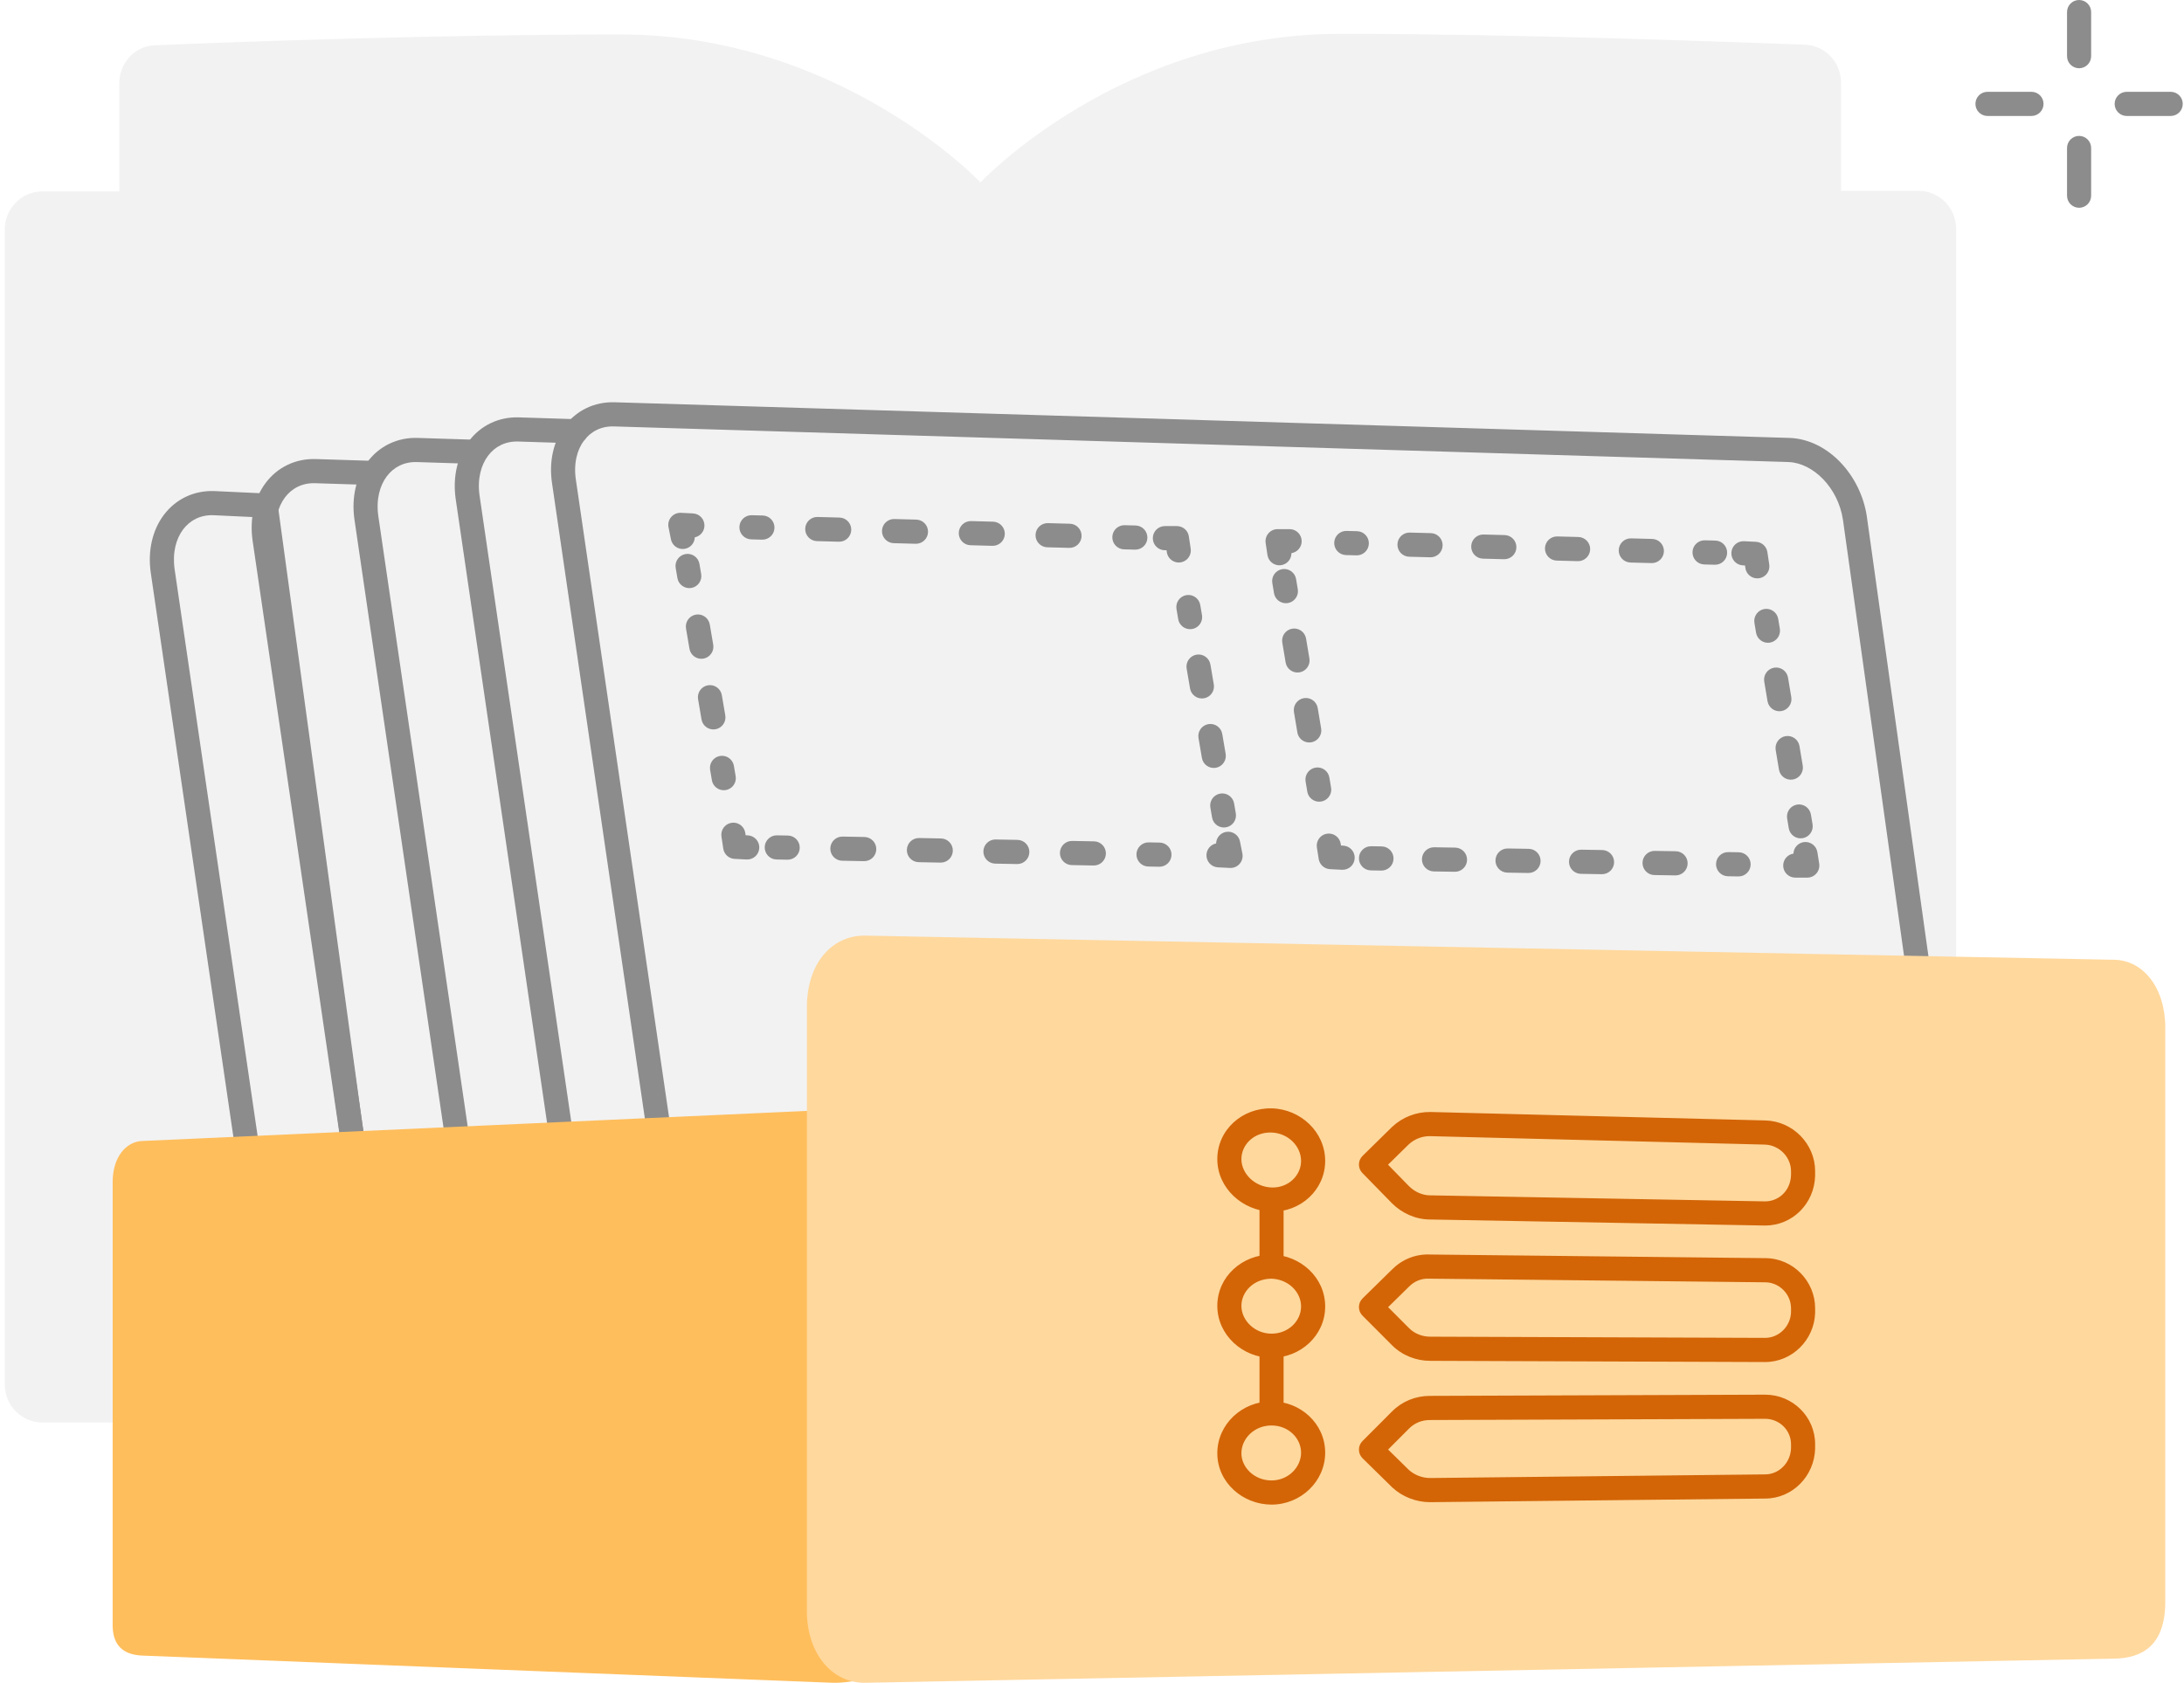
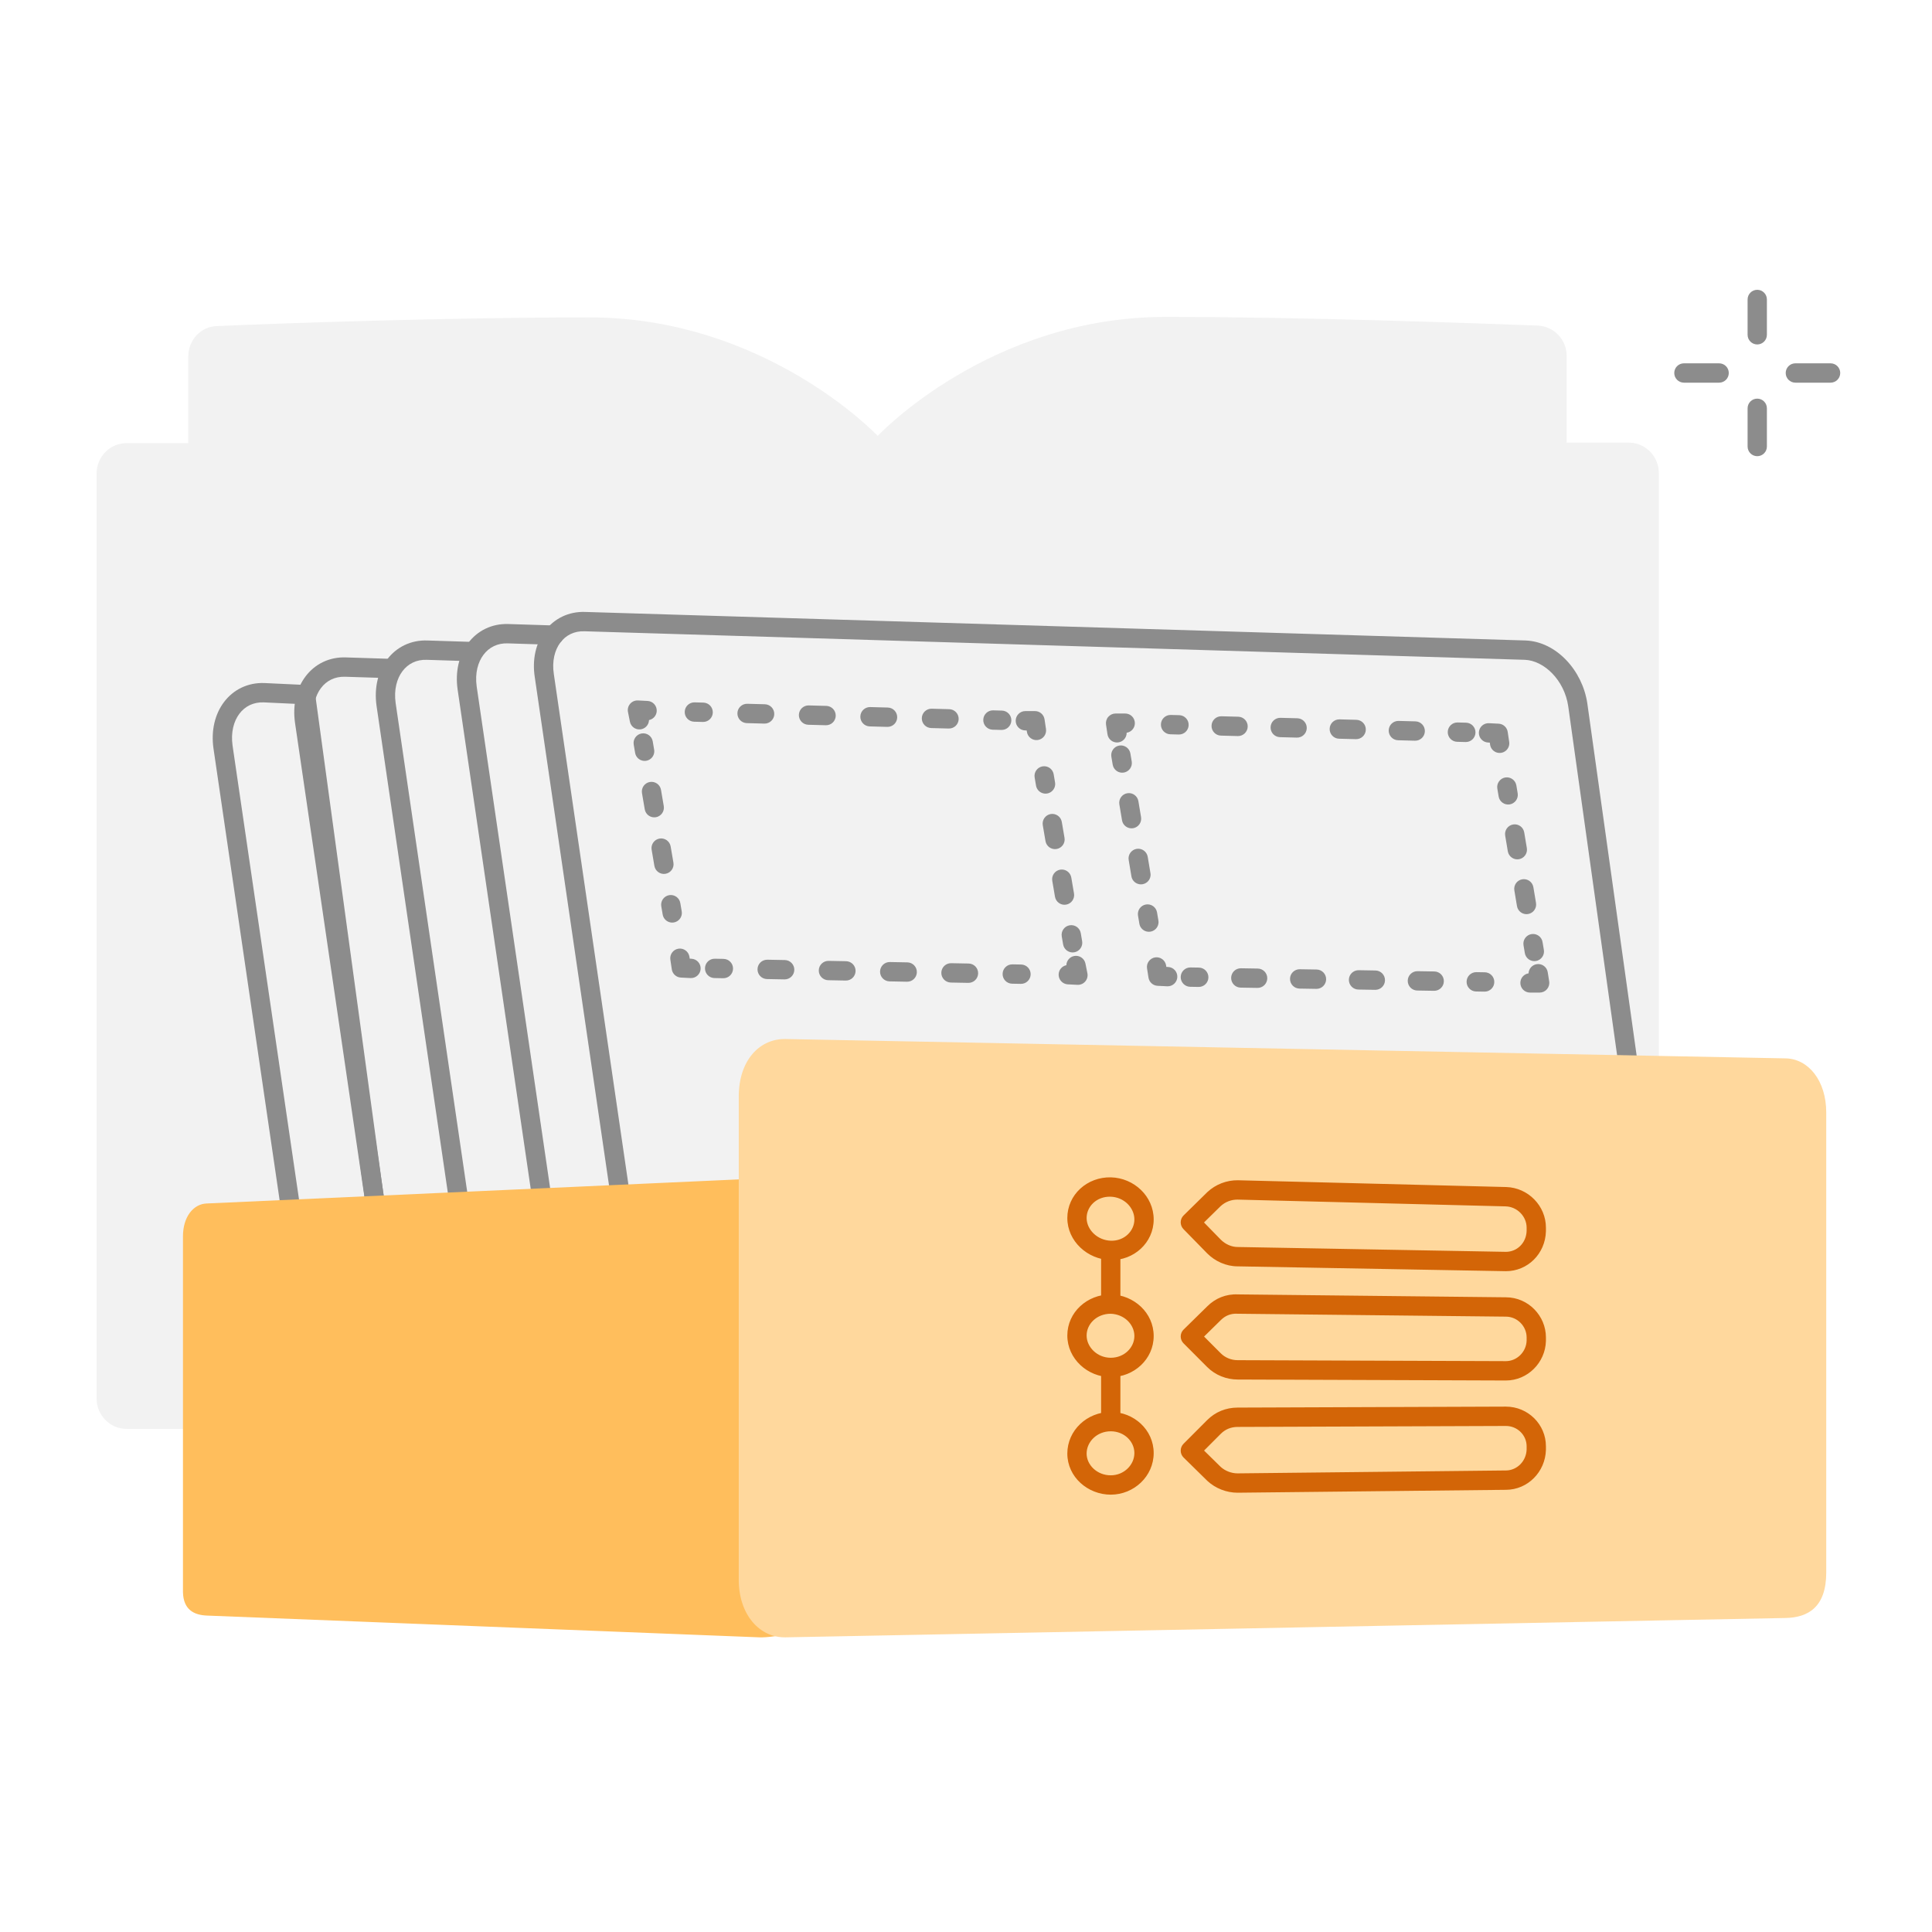
- <svg xmlns="http://www.w3.org/2000/svg" width="362" height="279" fill="none" viewBox="0 0 362 279">
-   <path fill="#F2F2F2" d="M305.155 31.646V13.721c0-3.405-2.597-6.109-5.894-6.31-13.685-.5-48.346-1.802-77.114-1.802-36.56 0-59.634 24.635-59.634 24.635S139.338 5.71 102.779 5.71c-28.668 0-63.43 1.201-77.115 1.802-3.296.1-5.893 2.904-5.893 6.309v17.925H6.985c-3.396 0-6.193 2.804-6.193 6.31v191.47c0 3.505 2.797 6.309 6.193 6.309H318.04c3.397 0 6.194-2.804 6.194-6.309V37.956c0-3.506-2.797-6.31-6.194-6.31z" />
-   <path fill="#8C8C8C" fill-rule="evenodd" d="M86.064 69.2h.005l9.48.3a2 2 0 0 1 1.935 2.065 2 2 0 0 1-2.06 1.938l-9.498-.3c-2.137-.077-3.868.821-5.018 2.339-1.168 1.542-1.808 3.838-1.424 6.59l.001.006 19.778 135.086c.785 5.514 5.391 9.697 9.809 9.697a2 2 0 0 1 1.998 2.003 2 2 0 0 1-1.998 2.003c-6.768 0-12.75-6.029-13.764-13.132v-.004L75.527 82.696c-.512-3.655.295-7.064 2.198-9.577 1.922-2.537 4.883-4.042 8.338-3.92" clip-rule="evenodd" />
-   <path fill="#8C8C8C" fill-rule="evenodd" d="M69.283 72.606h.005l9.48.3a2 2 0 0 1 1.935 2.065 2 2 0 0 1-2.06 1.938l-9.498-.3c-2.137-.077-3.868.821-5.018 2.339-1.168 1.542-1.808 3.838-1.424 6.59l.001.006 19.778 135.087c.785 5.513 5.39 9.696 9.809 9.696a2 2 0 0 1 1.998 2.003 2 2 0 0 1-1.998 2.003c-6.768 0-12.75-6.029-13.764-13.131v-.005L58.746 86.102c-.512-3.654.295-7.064 2.198-9.576 1.922-2.538 4.883-4.043 8.338-3.92" clip-rule="evenodd" />
-   <path fill="#8C8C8C" fill-rule="evenodd" d="M52.401 76.11h.005l9.48.3a2 2 0 0 1 1.935 2.066 2 2 0 0 1-2.06 1.938l-9.498-.3c-2.137-.077-3.868.821-5.018 2.339-1.168 1.542-1.808 3.838-1.424 6.59l.001.006L65.6 224.136c.785 5.513 5.39 9.696 9.809 9.696a2 2 0 0 1 1.997 2.003 2 2 0 0 1-1.997 2.003c-6.768 0-12.75-6.029-13.764-13.132v-.004L41.864 89.607c-.512-3.654.295-7.064 2.198-9.577 1.922-2.537 4.883-4.042 8.338-3.92" clip-rule="evenodd" />
-   <path fill="#8C8C8C" fill-rule="evenodd" d="M101.946 66.695h.005l194.674 5.909h.016c6.396.247 11.787 6.223 12.788 13.025l.002.014 18.077 129.064.002.012c1.014 6.818-2.989 13.203-9.669 13.203H124.855c-6.671 0-12.65-6.031-13.664-13.029m-.001-.002L91.516 80.222l-.002-.01c-.568-3.656.21-7.072 2.103-9.59 1.91-2.544 4.876-4.049 8.329-3.927m-5.138 6.336c-1.153 1.535-1.773 3.824-1.345 6.573l.003.019 19.678 134.69.001.003c.784 5.419 5.393 9.6 9.71 9.6h192.986c3.504 0 6.493-3.421 5.716-8.615l-.003-.019-18.078-129.068-.001-.006c-.799-5.41-4.991-9.442-8.98-9.6l-.007-.001-194.668-5.908h-.011c-2.139-.077-3.866.822-5 2.332M27.182 85.336c1.923-2.538 4.886-4.043 8.343-3.92l.022.001 8.59.4a2 2 0 0 1 1.896 1.817L67.51 240.957a2.006 2.006 0 0 1-1.99 2.187c-6.768 0-19.742-6.03-20.756-13.132v-.004L24.983 94.913c-.512-3.655.296-7.064 2.198-9.577m1.759 9.013v.006L48.72 229.44c.654 4.588 10.944 8.255 14.58 9.357L42.214 85.738l-6.843-.319c-2.132-.073-3.86.824-5.007 2.34-1.168 1.542-1.81 3.838-1.424 6.59" clip-rule="evenodd" />
-   <path fill="#8C8C8C" fill-rule="evenodd" d="M219.938 138.22a2 2 0 0 1 2.285 1.666l.046.296.378.019a2 2 0 0 1 1.895 2.1 2 2 0 0 1-2.095 1.901l-1.998-.101a2 2 0 0 1-1.873-1.688l-.3-1.902a2.003 2.003 0 0 1 1.662-2.291m-7.412-43.859a2 2 0 0 1 2.301 1.643l.276 1.645a1.998 1.998 0 1 1-3.94.664l-.276-1.645a2 2 0 0 1 1.639-2.307m1.655 9.871a2 2 0 0 1 2.302 1.643l.551 3.291a2 2 0 0 1-1.638 2.307 2 2 0 0 1-2.302-1.643l-.552-3.291a2 2 0 0 1 1.639-2.307m1.932 11.516a2 2 0 0 1 2.301 1.643l.552 3.291a2 2 0 1 1-3.941.664l-.551-3.29a2.003 2.003 0 0 1 1.639-2.308m1.931 11.517a1.997 1.997 0 0 1 2.301 1.643l.276 1.645a1.998 1.998 0 1 1-3.94.664l-.276-1.645a2 2 0 0 1 1.639-2.307m-7.799-38.843a2 2 0 0 1 1.514-.696h1.997a2 2 0 0 1 1.998 2.002 2 2 0 0 1-1.698 1.98 1.998 1.998 0 0 1-3.973.32l-.3-2.003a2 2 0 0 1 .462-1.604m10.903 1.552a2 2 0 0 1 2.049-1.95l1.747.046a2 2 0 0 1 1.945 2.054 2 2 0 0 1-2.049 1.95l-1.747-.046a2 2 0 0 1-1.945-2.054m10.48.275a2 2 0 0 1 2.049-1.95l3.494.091a2 2 0 0 1 1.944 2.055 2 2 0 0 1-2.049 1.95l-3.493-.092a2 2 0 0 1-1.945-2.054m12.226.32a2 2 0 0 1 2.05-1.95l3.493.092a2 2 0 0 1 1.945 2.054 2 2 0 0 1-2.049 1.95l-3.494-.091a2 2 0 0 1-1.945-2.055m12.227.32a2 2 0 0 1 2.049-1.95l3.493.092a2 2 0 0 1 1.945 2.055 2 2 0 0 1-2.049 1.95l-3.493-.092a2 2 0 0 1-1.945-2.055m12.226.321a2 2 0 0 1 2.05-1.95l3.493.092a2 2 0 0 1 1.945 2.054 2 2 0 0 1-2.05 1.95l-3.493-.092a2 2 0 0 1-1.945-2.054m12.227.32a2 2 0 0 1 2.049-1.95l1.747.046a2 2 0 0 1 1.945 2.055 2 2 0 0 1-2.05 1.95l-1.746-.046a2 2 0 0 1-1.945-2.055m6.443.102a2 2 0 0 1 2.095-1.9l1.998.1a2 2 0 0 1 1.876 1.703l.3 2.003a1.999 1.999 0 1 1-3.952.594l-.057-.381-.364-.018a2 2 0 0 1-1.896-2.1m5.461 9.338a2 2 0 0 1 2.301 1.644l.271 1.622a2 2 0 0 1-1.64 2.306 2 2 0 0 1-2.301-1.644l-.271-1.621a2.003 2.003 0 0 1 1.64-2.307m1.627 9.728a2 2 0 0 1 2.301 1.644l.542 3.243a2.003 2.003 0 0 1-1.64 2.307 2 2 0 0 1-2.301-1.645l-.542-3.242a2.003 2.003 0 0 1 1.64-2.307m1.898 11.35a2 2 0 0 1 2.301 1.644l.542 3.242a2.003 2.003 0 0 1-1.64 2.307 2 2 0 0 1-2.301-1.644l-.542-3.243a2 2 0 0 1 1.64-2.306m1.898 11.349a1.997 1.997 0 0 1 2.3 1.644l.272 1.621a1.998 1.998 0 1 1-3.941.663l-.271-1.622a2 2 0 0 1 1.64-2.306m1.088 6.224a2 2 0 0 1 2.285 1.665l.3 1.903a2 2 0 0 1-.455 1.614 2 2 0 0 1-1.518.701h-1.998a2 2 0 0 1-1.998-2.002 2 2 0 0 1 1.699-1.981 2 2 0 0 1 1.685-1.9m-73.705 2.649a2 2 0 0 1 2.03-1.97l1.741.029a2 2 0 0 1 1.965 2.035 2 2 0 0 1-2.031 1.97l-1.741-.029a2 2 0 0 1-1.964-2.035m10.445.171a2 2 0 0 1 2.031-1.969l3.481.057a2 2 0 0 1 1.965 2.035 2 2 0 0 1-2.03 1.97l-3.482-.057a2 2 0 0 1-1.965-2.036m12.187.201a2 2 0 0 1 2.03-1.97l3.482.057a2 2 0 0 1 1.965 2.036 2 2 0 0 1-2.031 1.969l-3.481-.057a2 2 0 0 1-1.965-2.035m12.186.2a2 2 0 0 1 2.031-1.97l3.481.058a2 2 0 0 1 1.965 2.035 2 2 0 0 1-2.03 1.97l-3.482-.058a2 2 0 0 1-1.965-2.035m12.187.2a2 2 0 0 1 2.03-1.969l3.482.057a2 2 0 0 1 1.965 2.035 2 2 0 0 1-2.031 1.97l-3.481-.057a2 2 0 0 1-1.965-2.036m12.186.201a2 2 0 0 1 2.031-1.97l1.74.028a2 2 0 0 1 1.965 2.036 2 2 0 0 1-2.03 1.97l-1.741-.029a2 2 0 0 1-1.965-2.035m-163.173-6.83a2 2 0 0 1 2.272 1.684l.057.381.364.018a2 2 0 0 1 1.896 2.101 2 2 0 0 1-2.095 1.9l-1.998-.1a2 2 0 0 1-1.876-1.703l-.3-2.003a2.003 2.003 0 0 1 1.68-2.278m-7.633-44.556a2 2 0 0 1 2.306 1.637l.285 1.674a2 2 0 0 1-1.632 2.311 2 2 0 0 1-2.306-1.636l-.286-1.674a2.003 2.003 0 0 1 1.633-2.312m1.712 10.043a2 2 0 0 1 2.306 1.637l.571 3.347a2.003 2.003 0 0 1-1.633 2.312 2 2 0 0 1-2.305-1.637l-.571-3.348a2 2 0 0 1 1.632-2.311m1.998 11.716a2 2 0 0 1 2.306 1.637l.571 3.348a1.998 1.998 0 1 1-3.939.675l-.57-3.348a2.003 2.003 0 0 1 1.632-2.312m1.998 11.717a2 2 0 0 1 2.306 1.637l.285 1.673a1.998 1.998 0 1 1-3.938.675l-.286-1.673a2 2 0 0 1 1.633-2.312m-8.082-39.62a2 2 0 0 1 1.612-.692l1.998.1a2 2 0 0 1 1.896 2.1 2 2 0 0 1-1.597 1.864 1.998 1.998 0 0 1-3.956.332l-.399-2.003a2 2 0 0 1 .446-1.7m11.302 1.653a2 2 0 0 1 2.05-1.948l1.818.048a2 2 0 0 1 1.944 2.056 2 2 0 0 1-2.05 1.949l-1.818-.05a2 2 0 0 1-1.944-2.055m10.908.292a2 2 0 0 1 2.05-1.949l3.636.098a2 2 0 0 1 1.944 2.055 2 2 0 0 1-2.05 1.95l-3.636-.098a2 2 0 0 1-1.944-2.056m12.726.34a2 2 0 0 1 2.05-1.948l3.636.097c1.103.03 1.973.95 1.944 2.056a2 2 0 0 1-2.05 1.949l-3.636-.098A2 2 0 0 1 146.191 88m12.726.341a2 2 0 0 1 2.05-1.949l3.636.098c1.103.03 1.973.95 1.944 2.055a2 2 0 0 1-2.05 1.949l-3.636-.097a2 2 0 0 1-1.944-2.056m12.726.34a2 2 0 0 1 2.05-1.948l3.636.097c1.103.03 1.973.95 1.944 2.056a2 2 0 0 1-2.051 1.948l-3.635-.097a2 2 0 0 1-1.944-2.055m12.726.341a2 2 0 0 1 2.05-1.948l1.818.048c1.103.03 1.973.95 1.944 2.056a2 2 0 0 1-2.051 1.948l-1.818-.048a2 2 0 0 1-1.943-2.056m6.712.202a2 2 0 0 1 1.998-2.003h1.998c.989 0 1.829.725 1.975 1.705l.3 2.003a1.998 1.998 0 1 1-3.951.594l-.045-.297h-.277a2 2 0 0 1-1.998-2.002m5.557 9.443a2 2 0 0 1 2.306 1.636l.28 1.645a1.998 1.998 0 1 1-3.938.676l-.281-1.646a2 2 0 0 1 1.633-2.311m1.684 9.871a1.997 1.997 0 0 1 2.305 1.636l.562 3.291a1.998 1.998 0 1 1-3.939.675l-.561-3.29a2 2 0 0 1 1.633-2.312m1.964 11.516a2 2 0 0 1 2.306 1.637l.561 3.29a2.003 2.003 0 0 1-1.632 2.312 2 2 0 0 1-2.306-1.637l-.561-3.29a2 2 0 0 1 1.632-2.312m1.965 11.516a2 2 0 0 1 2.305 1.637l.281 1.645a2.003 2.003 0 0 1-1.632 2.312 2 2 0 0 1-2.306-1.637l-.281-1.645a2.003 2.003 0 0 1 1.633-2.312m.924 6.361a2 2 0 0 1 2.351 1.571l.4 2.003a2 2 0 0 1-.447 1.701 2 2 0 0 1-1.612.692l-1.998-.1a2 2 0 0 1-1.895-2.101 2 2 0 0 1 1.596-1.862 2 2 0 0 1 1.605-1.904m-76.423 2.525a2 2 0 0 1 2.035-1.964l1.813.034a2 2 0 0 1 1.959 2.04 2 2 0 0 1-2.035 1.965l-1.812-.035a2 2 0 0 1-1.96-2.04m10.874.206a2 2 0 0 1 2.035-1.964l3.625.068a2 2 0 0 1 1.959 2.041 2 2 0 0 1-2.035 1.964l-3.624-.068a2 2 0 0 1-1.96-2.041m12.686.241a2 2 0 0 1 2.035-1.965l3.625.069a2 2 0 0 1 1.959 2.04 2 2 0 0 1-2.035 1.965l-3.624-.069a2 2 0 0 1-1.96-2.04m12.686.24a2 2 0 0 1 2.035-1.965l3.625.069a2 2 0 0 1 1.959 2.04 2 2 0 0 1-2.035 1.965l-3.624-.069a2 2 0 0 1-1.96-2.04m12.686.24a2 2 0 0 1 2.035-1.964l3.625.068a2 2 0 0 1 1.959 2.041 2 2 0 0 1-2.035 1.964l-3.625-.068a2 2 0 0 1-1.959-2.041m12.686.241a2 2 0 0 1 2.035-1.965l1.812.034a2 2 0 0 1 1.96 2.041 2 2 0 0 1-2.035 1.964l-1.813-.034a2 2 0 0 1-1.959-2.04" clip-rule="evenodd" />
-   <path fill="#FFBE5C" d="m23.667 274.489 114.373 4.506c3.097.101 10.589-1.402 10.589-3.204v-88.826c0-1.902-2.498-3.304-5.594-3.204l-119.468 5.408c-2.697.1-4.894 2.703-4.894 6.809v73.704c.1 3.605 2.297 4.707 4.994 4.807" />
-   <path fill="#FFD89D" d="m350.504 274.988-207.07 4.006c-5.394.1-9.69-4.707-9.69-11.917V167.036c0-7.611 4.396-12.017 9.69-11.917l207.07 4.006c4.695.1 8.391 4.606 8.391 11.215v95.235c0 7.21-3.796 9.313-8.391 9.413" />
-   <path fill="#D36507" fill-rule="evenodd" d="M210.76 190.368a2 2 0 0 1 1.997 2.003v48.068a2 2 0 0 1-1.997 2.003 2 2 0 0 1-1.998-2.003v-48.068a2 2 0 0 1 1.998-2.003" clip-rule="evenodd" />
-   <path fill="#FFD89D" fill-rule="evenodd" d="M210.76 198.88c3.795.1 6.892-2.804 6.892-6.409s-3.097-6.61-6.892-6.71c-3.896-.1-6.993 2.804-6.993 6.409s3.197 6.61 6.993 6.71m0 24.234c3.795 0 6.892-2.904 6.892-6.509s-3.097-6.509-6.892-6.609c-3.896 0-6.993 2.904-6.993 6.509s3.197 6.609 6.993 6.609m6.892 17.727c0 3.605-3.097 6.609-6.892 6.609s-6.993-2.904-6.993-6.509 3.097-6.61 6.993-6.61c3.795 0 6.892 2.904 6.892 6.51m19.378-40.659 55.539 1.001c3.396 0 6.193-2.704 6.293-6.309v-.701c0-3.405-2.797-6.309-6.293-6.409l-55.539-1.402a7.12 7.12 0 0 0-4.894 1.903l-4.895 4.807 4.895 5.007c1.298 1.302 3.096 2.103 4.894 2.103m55.539 23.631-55.539-.2c-1.798 0-3.596-.701-4.894-2.003l-4.895-4.907 4.895-4.806c1.298-1.302 2.997-2.003 4.894-1.903l55.539.601c3.496 0 6.293 2.904 6.293 6.309v.701c-.1 3.404-2.897 6.208-6.293 6.208m-55.539 23.235 55.539-.601c3.396 0 6.193-2.804 6.293-6.309v-.701c0-3.405-2.797-6.209-6.293-6.209l-55.539.201c-1.897 0-3.596.701-4.894 2.002l-4.895 4.907 4.895 4.807c1.298 1.202 3.096 1.903 4.894 1.903" clip-rule="evenodd" />
-   <path fill="#D36507" fill-rule="evenodd" d="M210.708 187.763c-2.882-.073-4.943 2.036-4.943 4.407 0 2.38 2.189 4.632 5.047 4.708 2.762.072 4.842-2.016 4.842-4.407 0-2.415-2.126-4.633-4.946-4.708m-8.938 4.407c0-4.838 4.132-8.537 9.041-8.411h.001c4.771.126 8.838 3.917 8.838 8.712 0 4.819-4.113 8.538-8.943 8.411-4.733-.125-8.937-3.881-8.937-8.712m31.741-2.452-3.444 3.382 3.488 3.569c.956.955 2.255 1.51 3.475 1.51h.036l55.519 1.001c2.269-.008 4.196-1.803 4.279-4.336v-.671c0-2.307-1.922-4.336-4.349-4.407h-.003l-55.505-1.401a5.12 5.12 0 0 0-3.496 1.353m-2.73-2.925a9.12 9.12 0 0 1 6.3-2.433l55.545 1.402c4.564.131 8.234 3.91 8.234 8.411v.701l-.001.056c-.129 4.658-3.781 8.256-8.29 8.256l-.036-.001-55.522-1.001c-2.365-.005-4.652-1.049-6.288-2.689l-.014-.015-4.895-5.007a2.005 2.005 0 0 1 .029-2.832l4.895-4.807zm6.31 21.198 55.478.601h.011c4.615.006 8.28 3.825 8.28 8.311v.701l-.001.036v.023c-.131 4.454-3.779 8.153-8.29 8.153h-.007l-55.532-.2h-.004c-2.298-.001-4.611-.894-6.303-2.59l-4.894-4.907a2.004 2.004 0 0 1 .014-2.847l4.888-4.799c1.67-1.67 3.893-2.599 6.36-2.482m-.166 4.003c-1.306-.069-2.46.4-3.376 1.319l-.015.014-3.453 3.391 3.468 3.476c.904.907 2.185 1.416 3.481 1.416h.008l55.531.2h.004c2.271-.002 4.208-1.895 4.291-4.238v-.669c0-2.319-1.923-4.306-4.295-4.306h-.022l-55.538-.601zm-26.192.004c-2.916.013-4.968 2.148-4.968 4.507 0 2.386 2.186 4.606 4.995 4.606s4.894-2.122 4.894-4.506c0-2.371-2.074-4.519-4.921-4.607m-8.963 4.507c0-4.845 4.128-8.512 8.99-8.512h.052c4.731.125 8.838 3.779 8.838 8.612 0 4.826-4.11 8.512-8.89 8.512-4.784 0-8.99-3.789-8.99-8.612m90.799 14.72c4.579 0 8.291 3.68 8.291 8.212v.701l-.001.057c-.129 4.531-3.754 8.249-8.279 8.255h-.011l-55.517.6-.022.001c-2.292 0-4.576-.886-6.249-2.434l-.043-.041-4.895-4.807a2 2 0 0 1-.599-1.42 2 2 0 0 1 .585-1.427l4.894-4.907c1.681-1.685 3.89-2.588 6.303-2.589h.004zm.004 4.006h-.004l-55.531.2h-.008c-1.38 0-2.566.499-3.481 1.417l-3.468 3.476 3.43 3.368c.921.842 2.219 1.35 3.51 1.353h.009l55.517-.601h.022c2.254 0 4.212-1.875 4.295-4.337v-.67c0-2.277-1.88-4.204-4.291-4.206m-90.803 5.71c0-4.806 4.087-8.613 8.99-8.613 4.78 0 8.89 3.686 8.89 8.512 0 4.788-4.069 8.613-8.89 8.613-4.743 0-8.99-3.65-8.99-8.512m8.99-4.607c-2.89 0-4.995 2.202-4.995 4.607 0 2.348 2.145 4.506 4.995 4.506 2.77 0 4.894-2.184 4.894-4.607 0-2.384-2.084-4.506-4.894-4.506" clip-rule="evenodd" />
-   <path fill="#8C8C8C" fill-rule="evenodd" d="M344.611 0a2 2 0 0 1 1.998 2.003v7.31a2 2 0 0 1-1.998 2.003 2 2 0 0 1-1.998-2.003v-7.31A2 2 0 0 1 344.611 0M327.43 17.224a2 2 0 0 1 1.998-2.002h7.292a2 2 0 0 1 1.998 2.002 2 2 0 0 1-1.998 2.003h-7.292a2 2 0 0 1-1.998-2.003m23.075 0a2 2 0 0 1 1.997-2.002h7.292a2 2 0 0 1 1.998 2.002 2 2 0 0 1-1.998 2.003h-7.292a2 2 0 0 1-1.997-2.003m-5.894 5.308a2 2 0 0 1 1.998 2.003v7.91a2 2 0 0 1-1.998 2.004 2 2 0 0 1-1.998-2.003v-7.911a2 2 0 0 1 1.998-2.003" clip-rule="evenodd" />
+ <svg xmlns="http://www.w3.org/2000/svg" width="400" height="400" fill="none" viewBox="0 0 400 400">
+   <path fill="#F2F2F2" d="M324.363 91.646V73.721c0-3.405-2.597-6.109-5.894-6.31-13.685-.5-48.346-1.802-77.114-1.802-36.56 0-59.634 24.635-59.634 24.635S158.546 65.71 121.987 65.71c-28.668 0-63.43 1.201-77.115 1.802-3.296.1-5.893 2.904-5.893 6.309v17.925H26.193c-3.396 0-6.193 2.804-6.193 6.31v191.47c0 3.505 2.797 6.309 6.193 6.309H337.25c3.396 0 6.193-2.804 6.193-6.309V97.956c0-3.506-2.797-6.31-6.193-6.31z" />
+   <path fill="#8C8C8C" fill-rule="evenodd" d="M105.272 129.199h.005l9.481.301a2 2 0 0 1 1.934 2.065 2 2 0 0 1-2.06 1.938l-9.498-.3c-2.137-.077-3.868.821-5.018 2.339-1.168 1.542-1.808 3.838-1.424 6.59l.001.006 19.778 135.086c.785 5.514 5.391 9.697 9.809 9.697a2 2 0 0 1 1.998 2.003 2 2 0 0 1-1.998 2.003c-6.768 0-12.75-6.029-13.764-13.132l-.001-.004-19.779-135.095c-.512-3.655.295-7.064 2.198-9.577 1.922-2.537 4.883-4.042 8.338-3.92" clip-rule="evenodd" />
+   <path fill="#8C8C8C" fill-rule="evenodd" d="M88.491 132.606h.005l9.48.3a2 2 0 0 1 1.935 2.065 2 2 0 0 1-2.06 1.939l-9.498-.301c-2.137-.077-3.868.821-5.018 2.339-1.168 1.542-1.808 3.838-1.424 6.59l.001.006 19.778 135.087c.785 5.513 5.391 9.696 9.809 9.696a2 2 0 0 1 1.998 2.003 2 2 0 0 1-1.998 2.003c-6.768 0-12.75-6.029-13.764-13.131v-.005l-19.78-135.095c-.512-3.654.295-7.064 2.198-9.576 1.922-2.538 4.883-4.043 8.338-3.92" clip-rule="evenodd" />
+   <path fill="#8C8C8C" fill-rule="evenodd" d="m71.61 136.11.004.001 9.48.3a2 2 0 0 1 1.935 2.065 2 2 0 0 1-2.06 1.938l-9.498-.3c-2.137-.077-3.868.821-5.018 2.339-1.168 1.542-1.809 3.838-1.424 6.59l.001.006 19.778 135.087c.785 5.513 5.39 9.696 9.809 9.696a2 2 0 0 1 1.998 2.003 2 2 0 0 1-1.998 2.003c-6.768 0-12.75-6.029-13.764-13.132v-.004l-19.78-135.095c-.512-3.654.295-7.064 2.198-9.577 1.922-2.537 4.883-4.042 8.338-3.92" clip-rule="evenodd" />
+   <path fill="#8C8C8C" fill-rule="evenodd" d="m121.154 126.695.005.001 194.674 5.908h.016c6.396.247 11.787 6.223 12.788 13.025l.002.014 18.077 129.064.002.012c1.014 6.818-2.989 13.203-9.669 13.203H144.063c-6.671 0-12.65-6.031-13.664-13.029m-.001-.002-19.674-134.669-.002-.01c-.568-3.656.211-7.072 2.103-9.59 1.911-2.544 4.876-4.049 8.329-3.927m-5.138 6.336c-1.153 1.535-1.773 3.824-1.345 6.573l.003.019 19.678 134.69.001.003c.784 5.419 5.393 9.6 9.71 9.6h192.986c3.504 0 6.493-3.421 5.716-8.615l-.003-.019-18.078-129.068-.001-.006c-.799-5.409-4.991-9.442-8.98-9.601h-.007l-194.668-5.908h-.011c-2.139-.077-3.866.822-5.001 2.332M46.39 145.336c1.923-2.538 4.886-4.043 8.343-3.92l.022.001 8.59.401a2 2 0 0 1 1.897 1.816l21.476 157.323a2.006 2.006 0 0 1-1.99 2.187c-6.768 0-19.742-6.03-20.756-13.132v-.004l-19.78-135.095c-.512-3.655.296-7.064 2.198-9.577m1.759 9.013v.006l19.778 135.086c.654 4.588 10.944 8.255 14.58 9.357l-21.084-153.06-6.843-.319c-2.132-.073-3.86.824-5.007 2.339-1.168 1.543-1.81 3.839-1.424 6.591" clip-rule="evenodd" />
+   <path fill="#8C8C8C" fill-rule="evenodd" d="M239.146 198.22a2 2 0 0 1 2.285 1.666l.046.296.378.019a2 2 0 0 1 1.895 2.1 2 2 0 0 1-2.095 1.901l-1.998-.101a2 2 0 0 1-1.873-1.688l-.3-1.902a2.003 2.003 0 0 1 1.662-2.291m-7.412-43.859a2 2 0 0 1 2.301 1.643l.276 1.645a1.997 1.997 0 1 1-3.94.664l-.276-1.645a2 2 0 0 1 1.639-2.307m1.655 9.871a2 2 0 0 1 2.302 1.643l.551 3.291a2 2 0 0 1-1.638 2.307 2 2 0 0 1-2.302-1.643l-.552-3.291a2 2 0 0 1 1.639-2.307m1.932 11.516a2 2 0 0 1 2.301 1.643l.552 3.291a2 2 0 1 1-3.941.664l-.551-3.29a2.003 2.003 0 0 1 1.639-2.308m1.931 11.517a1.997 1.997 0 0 1 2.301 1.643l.276 1.645a1.998 1.998 0 1 1-3.94.664l-.276-1.645a2 2 0 0 1 1.639-2.307m-7.799-38.844a2 2 0 0 1 1.514-.695h1.997a2 2 0 0 1 1.998 2.002 2 2 0 0 1-1.698 1.981 1.998 1.998 0 0 1-3.973.319l-.3-2.002a2 2 0 0 1 .462-1.605m10.903 1.552a2 2 0 0 1 2.049-1.95l1.747.046a2 2 0 0 1 1.945 2.054 2 2 0 0 1-2.049 1.95l-1.747-.046a2 2 0 0 1-1.945-2.054m10.48.275a2 2 0 0 1 2.049-1.95l3.494.091a2 2 0 0 1 1.944 2.055 2 2 0 0 1-2.049 1.95l-3.493-.092a2 2 0 0 1-1.945-2.054m12.226.32a2 2 0 0 1 2.05-1.95l3.493.092a2 2 0 0 1 1.945 2.054 2 2 0 0 1-2.049 1.95l-3.494-.091a2 2 0 0 1-1.945-2.055m12.227.321a2 2 0 0 1 2.049-1.95l3.493.091a2 2 0 0 1 1.945 2.055 2 2 0 0 1-2.049 1.95l-3.493-.092a2 2 0 0 1-1.945-2.054m12.226.32a2 2 0 0 1 2.05-1.95l3.493.092a2 2 0 0 1 1.945 2.054 2 2 0 0 1-2.049 1.95l-3.494-.092a2 2 0 0 1-1.945-2.054m12.227.32a2 2 0 0 1 2.049-1.949l1.747.045a2 2 0 0 1 1.945 2.055 2 2 0 0 1-2.05 1.95l-1.746-.046a2 2 0 0 1-1.945-2.055m6.443.102a2 2 0 0 1 2.095-1.9l1.998.1a2 2 0 0 1 1.876 1.703l.3 2.003a1.999 1.999 0 1 1-3.952.594l-.057-.381-.364-.018a2 2 0 0 1-1.896-2.101m5.461 9.339a2 2 0 0 1 2.301 1.644l.271 1.622a2 2 0 0 1-1.64 2.306 2 2 0 0 1-2.301-1.644l-.271-1.621a2.003 2.003 0 0 1 1.64-2.307m1.627 9.728a2 2 0 0 1 2.301 1.644l.542 3.243a2.003 2.003 0 0 1-1.64 2.307 2 2 0 0 1-2.301-1.645l-.542-3.242a2.003 2.003 0 0 1 1.64-2.307m1.898 11.35a2 2 0 0 1 2.301 1.644l.542 3.242a2.003 2.003 0 0 1-1.64 2.307 2 2 0 0 1-2.301-1.644l-.542-3.243a2 2 0 0 1 1.64-2.306m1.898 11.349a1.997 1.997 0 0 1 2.3 1.644l.272 1.621a1.998 1.998 0 1 1-3.941.663l-.271-1.622a2 2 0 0 1 1.64-2.306m1.088 6.224a2 2 0 0 1 2.285 1.665l.3 1.903a2 2 0 0 1-.455 1.614 2 2 0 0 1-1.518.701h-1.998a2 2 0 0 1-1.998-2.002 2 2 0 0 1 1.699-1.981 2 2 0 0 1 1.685-1.9m-73.705 2.649a2 2 0 0 1 2.03-1.97l1.741.029a2 2 0 0 1 1.965 2.035 2 2 0 0 1-2.031 1.97l-1.741-.029a2 2 0 0 1-1.964-2.035m10.445.171a2 2 0 0 1 2.031-1.969l3.481.057a2 2 0 0 1 1.965 2.035 2 2 0 0 1-2.03 1.97l-3.482-.057a2 2 0 0 1-1.965-2.036m12.187.201a2 2 0 0 1 2.03-1.97l3.482.057a2 2 0 0 1 1.965 2.036 2 2 0 0 1-2.031 1.969l-3.481-.057a2 2 0 0 1-1.965-2.035m12.186.2a2 2 0 0 1 2.031-1.97l3.481.058a2 2 0 0 1 1.965 2.035 2 2 0 0 1-2.03 1.97l-3.482-.058a2 2 0 0 1-1.965-2.035m12.187.2a2 2 0 0 1 2.03-1.969l3.482.057a2 2 0 0 1 1.965 2.035 2 2 0 0 1-2.031 1.97l-3.481-.057a2 2 0 0 1-1.965-2.036m12.186.201a2 2 0 0 1 2.031-1.97l1.74.028a2 2 0 0 1 1.965 2.036 2 2 0 0 1-2.03 1.97l-1.741-.029a2 2 0 0 1-1.965-2.035m-163.173-6.83a2 2 0 0 1 2.272 1.684l.057.381.364.018a2 2 0 0 1 1.896 2.101 2 2 0 0 1-2.095 1.9l-1.998-.1a2 2 0 0 1-1.876-1.703l-.3-2.003a2.003 2.003 0 0 1 1.68-2.278m-7.633-44.556a2 2 0 0 1 2.306 1.637l.285 1.674a1.998 1.998 0 1 1-3.938.675l-.286-1.674a2.003 2.003 0 0 1 1.633-2.312m1.712 10.043a2 2 0 0 1 2.306 1.637l.571 3.347a2.003 2.003 0 0 1-1.633 2.312 2 2 0 0 1-2.305-1.637l-.571-3.348a2 2 0 0 1 1.632-2.311m1.998 11.716a2 2 0 0 1 2.306 1.637l.571 3.348a1.998 1.998 0 1 1-3.939.675l-.57-3.348a2.003 2.003 0 0 1 1.632-2.312m1.998 11.717a2 2 0 0 1 2.306 1.637l.285 1.673a1.998 1.998 0 1 1-3.938.675l-.286-1.673a2 2 0 0 1 1.633-2.312m-8.082-39.62a2 2 0 0 1 1.612-.692l1.998.1a2 2 0 0 1 1.896 2.101 2 2 0 0 1-1.597 1.862 1.998 1.998 0 0 1-3.956.333l-.399-2.003a2 2 0 0 1 .446-1.701m11.302 1.654a2 2 0 0 1 2.051-1.948l1.817.048c1.103.03 1.974.95 1.944 2.056a2 2 0 0 1-2.05 1.949l-1.818-.049a2 2 0 0 1-1.944-2.056m10.908.292a2 2 0 0 1 2.05-1.948l3.636.097a2 2 0 0 1 1.944 2.055 2 2 0 0 1-2.05 1.949l-3.636-.097a2 2 0 0 1-1.944-2.056m12.726.341a2 2 0 0 1 2.05-1.949l3.636.097c1.103.03 1.973.95 1.944 2.056a2 2 0 0 1-2.05 1.949l-3.636-.098a2 2 0 0 1-1.944-2.055m12.726.34a2 2 0 0 1 2.05-1.949l3.636.098a2 2 0 0 1 1.944 2.055 2 2 0 0 1-2.05 1.949l-3.636-.097a2 2 0 0 1-1.944-2.056m12.726.341a2 2 0 0 1 2.05-1.949l3.636.097c1.103.03 1.973.95 1.944 2.056a2 2 0 0 1-2.051 1.948l-3.635-.097a2 2 0 0 1-1.944-2.055m12.726.34a2 2 0 0 1 2.05-1.949l1.818.049c1.103.03 1.973.95 1.944 2.056a2 2 0 0 1-2.051 1.948l-1.818-.048a2 2 0 0 1-1.943-2.056m6.712.204a2 2 0 0 1 1.998-2.003h1.998c.989 0 1.829.725 1.975 1.705l.3 2.003a2 2 0 0 1-1.679 2.278 2 2 0 0 1-2.272-1.684l-.045-.297h-.277a2 2 0 0 1-1.998-2.002m5.557 9.443a2 2 0 0 1 2.306 1.636l.28 1.645a1.998 1.998 0 1 1-3.938.676l-.281-1.646a2 2 0 0 1 1.633-2.311m1.684 9.871a1.997 1.997 0 0 1 2.305 1.636l.562 3.291a1.998 1.998 0 1 1-3.939.675l-.561-3.29a2 2 0 0 1 1.633-2.312m1.964 11.516a2 2 0 0 1 2.306 1.637l.561 3.29a2.003 2.003 0 0 1-1.632 2.312 2 2 0 0 1-2.306-1.637l-.561-3.29a2 2 0 0 1 1.632-2.312m1.965 11.516a2 2 0 0 1 2.305 1.637l.281 1.645a2.003 2.003 0 0 1-1.632 2.312 2 2 0 0 1-2.306-1.637l-.281-1.645a2.003 2.003 0 0 1 1.633-2.312m.924 6.361a2 2 0 0 1 2.351 1.571l.4 2.003a2 2 0 0 1-.447 1.701 2 2 0 0 1-1.612.692l-1.998-.1a2 2 0 0 1-1.896-2.101 2 2 0 0 1 1.597-1.862 2 2 0 0 1 1.605-1.904m-76.423 2.525a2 2 0 0 1 2.036-1.964l1.812.034a2 2 0 0 1 1.959 2.04 2 2 0 0 1-2.035 1.965l-1.812-.035a2 2 0 0 1-1.96-2.04m10.874.206a2 2 0 0 1 2.035-1.964l3.625.068a2 2 0 0 1 1.959 2.041 2 2 0 0 1-2.035 1.964l-3.624-.068a2 2 0 0 1-1.96-2.041m12.686.241a2 2 0 0 1 2.035-1.965l3.625.069a2 2 0 0 1 1.959 2.04 2 2 0 0 1-2.035 1.965l-3.624-.069a2 2 0 0 1-1.96-2.04m12.686.24a2 2 0 0 1 2.035-1.965l3.625.069a2 2 0 0 1 1.959 2.04 2 2 0 0 1-2.035 1.965l-3.624-.069a2 2 0 0 1-1.96-2.04m12.686.24a2 2 0 0 1 2.035-1.964l3.625.068a2 2 0 0 1 1.959 2.041 2 2 0 0 1-2.035 1.964l-3.625-.068a2 2 0 0 1-1.959-2.041m12.686.241a2 2 0 0 1 2.035-1.965l1.812.034a2 2 0 0 1 1.96 2.041 2 2 0 0 1-2.035 1.964l-1.813-.034a2 2 0 0 1-1.959-2.04" clip-rule="evenodd" />
+   <path fill="#FFBE5C" d="m42.875 334.489 114.373 4.506c3.097.101 10.589-1.402 10.589-3.204v-88.826c0-1.902-2.498-3.304-5.594-3.204l-119.468 5.408c-2.697.1-4.894 2.703-4.894 6.809v73.704c.1 3.605 2.297 4.707 4.994 4.807" />
+   <path fill="#FFD89D" d="m369.712 334.988-207.07 4.006c-5.394.1-9.69-4.707-9.69-11.917V227.036c0-7.611 4.396-12.017 9.69-11.917l207.07 4.006c4.695.1 8.391 4.606 8.391 11.215v95.235c0 7.21-3.796 9.313-8.391 9.413" />
+   <path fill="#D36507" fill-rule="evenodd" d="M229.968 250.368a2 2 0 0 1 1.997 2.003v48.068a2 2 0 0 1-1.997 2.003 2 2 0 0 1-1.998-2.003v-48.068a2 2 0 0 1 1.998-2.003" clip-rule="evenodd" />
+   <path fill="#FFD89D" fill-rule="evenodd" d="M229.968 258.88c3.795.1 6.892-2.804 6.892-6.409s-3.097-6.61-6.892-6.71c-3.896-.1-6.993 2.804-6.993 6.409s3.197 6.61 6.993 6.71m0 24.234c3.795 0 6.892-2.904 6.892-6.509s-3.097-6.509-6.892-6.609c-3.896 0-6.993 2.904-6.993 6.509s3.197 6.609 6.993 6.609m6.892 17.727c0 3.605-3.097 6.609-6.892 6.609s-6.993-2.904-6.993-6.509 3.097-6.61 6.993-6.61c3.795 0 6.892 2.904 6.892 6.51m19.378-40.659 55.539 1.001c3.396 0 6.193-2.704 6.293-6.309v-.701c0-3.405-2.797-6.309-6.293-6.409l-55.539-1.402a7.12 7.12 0 0 0-4.894 1.903l-4.895 4.807 4.895 5.007c1.298 1.302 3.096 2.103 4.894 2.103m55.539 23.631-55.539-.2c-1.798 0-3.596-.701-4.894-2.003l-4.895-4.907 4.895-4.806c1.298-1.302 2.997-2.003 4.894-1.903l55.539.601c3.496 0 6.293 2.904 6.293 6.309v.701c-.1 3.404-2.897 6.208-6.293 6.208m-55.539 23.235 55.539-.601c3.396 0 6.193-2.804 6.293-6.309v-.701c0-3.405-2.797-6.209-6.293-6.209l-55.539.201c-1.897 0-3.596.701-4.894 2.002l-4.895 4.907 4.895 4.807c1.298 1.202 3.096 1.903 4.894 1.903" clip-rule="evenodd" />
+   <path fill="#D36507" fill-rule="evenodd" d="M229.916 247.763c-2.882-.073-4.943 2.036-4.943 4.407 0 2.38 2.189 4.632 5.047 4.708 2.762.072 4.842-2.016 4.842-4.407 0-2.415-2.126-4.633-4.946-4.708m-8.938 4.407c0-4.838 4.132-8.537 9.041-8.411h.001c4.771.126 8.838 3.917 8.838 8.712 0 4.819-4.113 8.538-8.943 8.411-4.733-.125-8.937-3.881-8.937-8.712m31.741-2.452-3.444 3.382 3.488 3.569c.956.955 2.255 1.51 3.475 1.51h.036l55.519 1.001c2.269-.008 4.196-1.803 4.279-4.336v-.671c0-2.307-1.922-4.336-4.349-4.407h-.003l-55.505-1.401a5.12 5.12 0 0 0-3.496 1.353m-2.73-2.925a9.12 9.12 0 0 1 6.3-2.433l55.545 1.402c4.564.131 8.234 3.91 8.234 8.411v.701l-.001.056c-.129 4.658-3.781 8.256-8.29 8.256l-.036-.001-55.522-1.001c-2.365-.005-4.652-1.049-6.288-2.689l-.014-.015-4.895-5.007a2.005 2.005 0 0 1 .029-2.832l4.895-4.807zm6.31 21.198 55.478.601h.011c4.615.006 8.28 3.825 8.28 8.311v.701l-.001.036v.023c-.131 4.454-3.779 8.153-8.29 8.153h-.007l-55.532-.2h-.004c-2.298-.001-4.611-.894-6.303-2.59l-4.894-4.907a2.004 2.004 0 0 1 .014-2.847l4.888-4.799c1.67-1.67 3.893-2.599 6.36-2.482m-.166 4.003c-1.306-.069-2.46.4-3.376 1.319l-.015.014-3.453 3.391 3.468 3.476c.904.907 2.185 1.416 3.481 1.416h.008l55.531.2h.004c2.271-.002 4.208-1.895 4.291-4.238v-.669c0-2.319-1.923-4.306-4.295-4.306h-.022l-55.538-.601zm-26.192.004c-2.916.013-4.968 2.148-4.968 4.507 0 2.386 2.186 4.606 4.995 4.606s4.894-2.122 4.894-4.506c0-2.371-2.074-4.519-4.921-4.607m-8.963 4.507c0-4.845 4.128-8.512 8.99-8.512h.052c4.731.125 8.838 3.779 8.838 8.612 0 4.826-4.11 8.512-8.89 8.512-4.784 0-8.99-3.789-8.99-8.612m90.799 14.72c4.579 0 8.291 3.68 8.291 8.212v.701l-.001.057c-.129 4.531-3.754 8.249-8.279 8.255h-.011l-55.517.6-.022.001c-2.292 0-4.576-.886-6.249-2.434l-.043-.041-4.895-4.807a2 2 0 0 1-.599-1.42 2 2 0 0 1 .585-1.427l4.894-4.907c1.681-1.685 3.89-2.588 6.303-2.589h.004zm.004 4.006h-.004l-55.531.2h-.008c-1.38 0-2.566.499-3.481 1.417l-3.468 3.476 3.43 3.368c.921.842 2.219 1.35 3.51 1.353h.009l55.517-.601h.022c2.254 0 4.212-1.875 4.295-4.337v-.67c0-2.277-1.88-4.204-4.291-4.206m-90.803 5.71c0-4.806 4.087-8.613 8.99-8.613 4.78 0 8.89 3.686 8.89 8.512 0 4.788-4.069 8.613-8.89 8.613-4.743 0-8.99-3.65-8.99-8.512m8.99-4.607c-2.89 0-4.995 2.202-4.995 4.607 0 2.348 2.145 4.506 4.995 4.506 2.77 0 4.894-2.184 4.894-4.607 0-2.384-2.084-4.506-4.894-4.506" clip-rule="evenodd" />
+   <path fill="#8C8C8C" fill-rule="evenodd" d="M363.819 60a2 2 0 0 1 1.998 2.003v7.31a2 2 0 0 1-1.998 2.003 2 2 0 0 1-1.998-2.003v-7.31A2 2 0 0 1 363.819 60m-17.181 17.224a2 2 0 0 1 1.998-2.002h7.292a2 2 0 0 1 1.998 2.002 2 2 0 0 1-1.998 2.003h-7.292a2 2 0 0 1-1.998-2.003m23.074 0a2 2 0 0 1 1.998-2.002h7.292A2 2 0 0 1 381 77.224a2 2 0 0 1-1.998 2.003h-7.292a2 2 0 0 1-1.998-2.003m-5.893 5.308a2 2 0 0 1 1.998 2.003v7.91a2 2 0 0 1-1.998 2.004 2 2 0 0 1-1.998-2.003v-7.911a2 2 0 0 1 1.998-2.003" clip-rule="evenodd" />
</svg>
